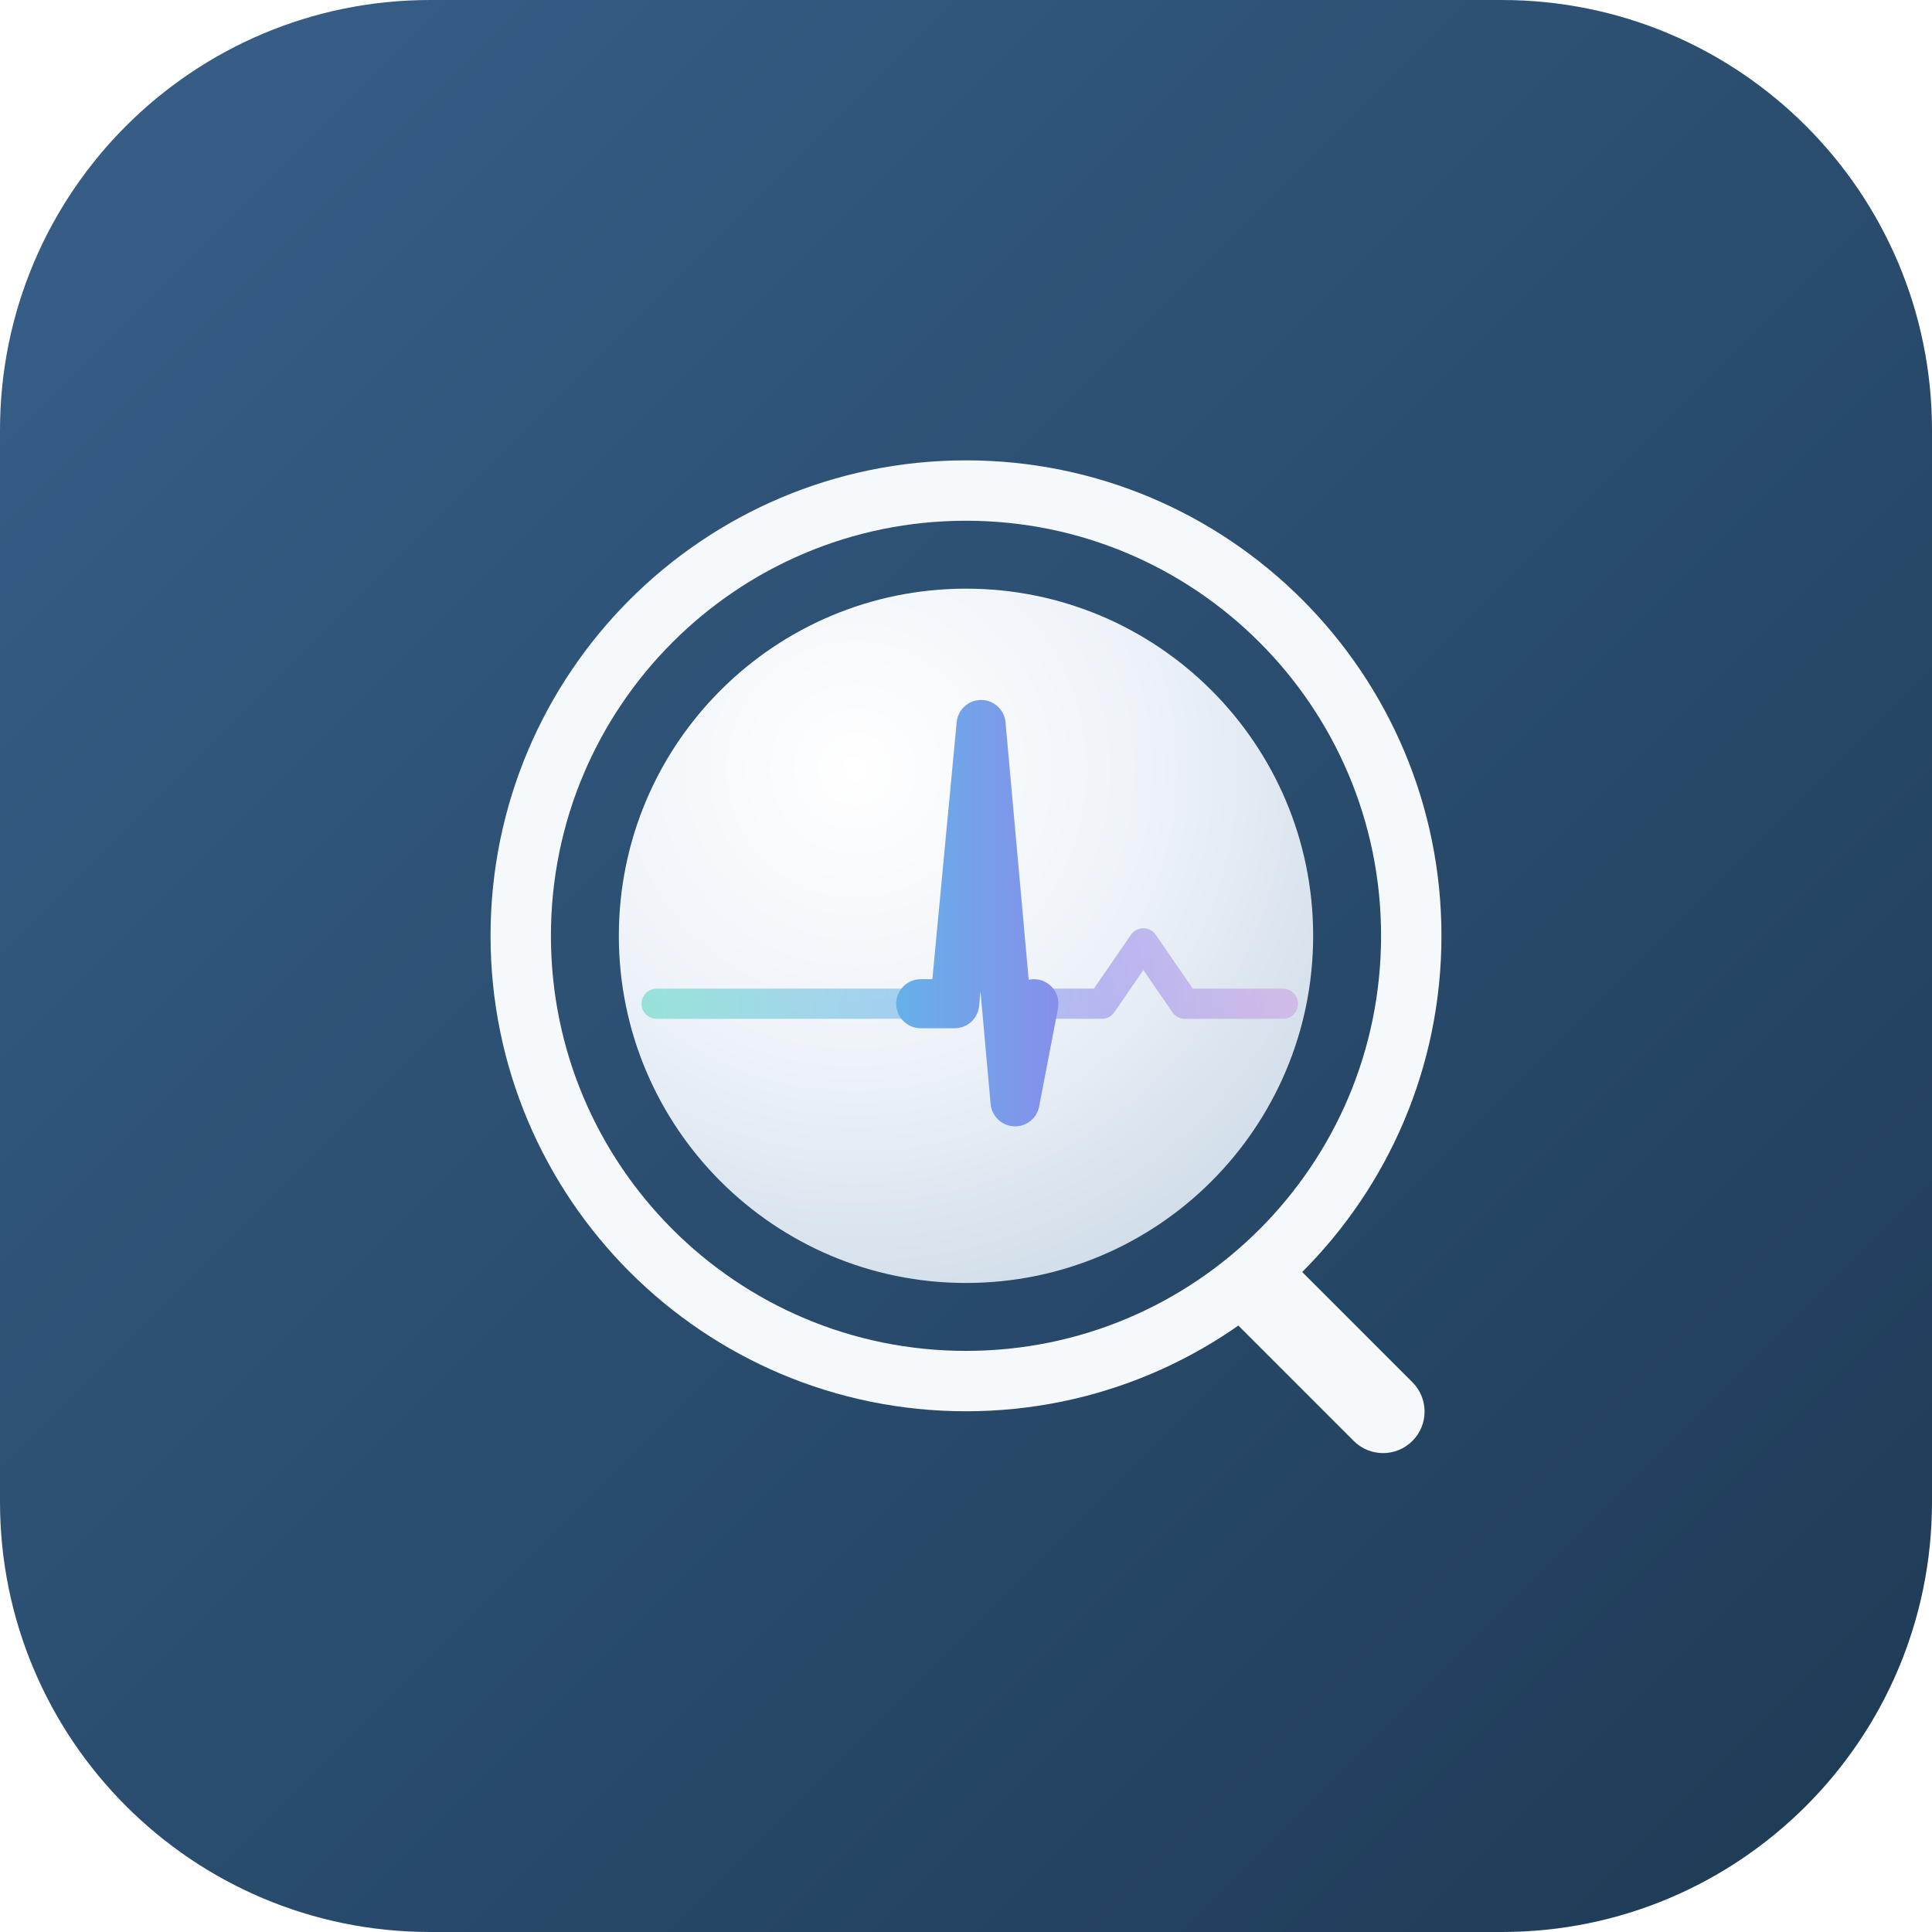
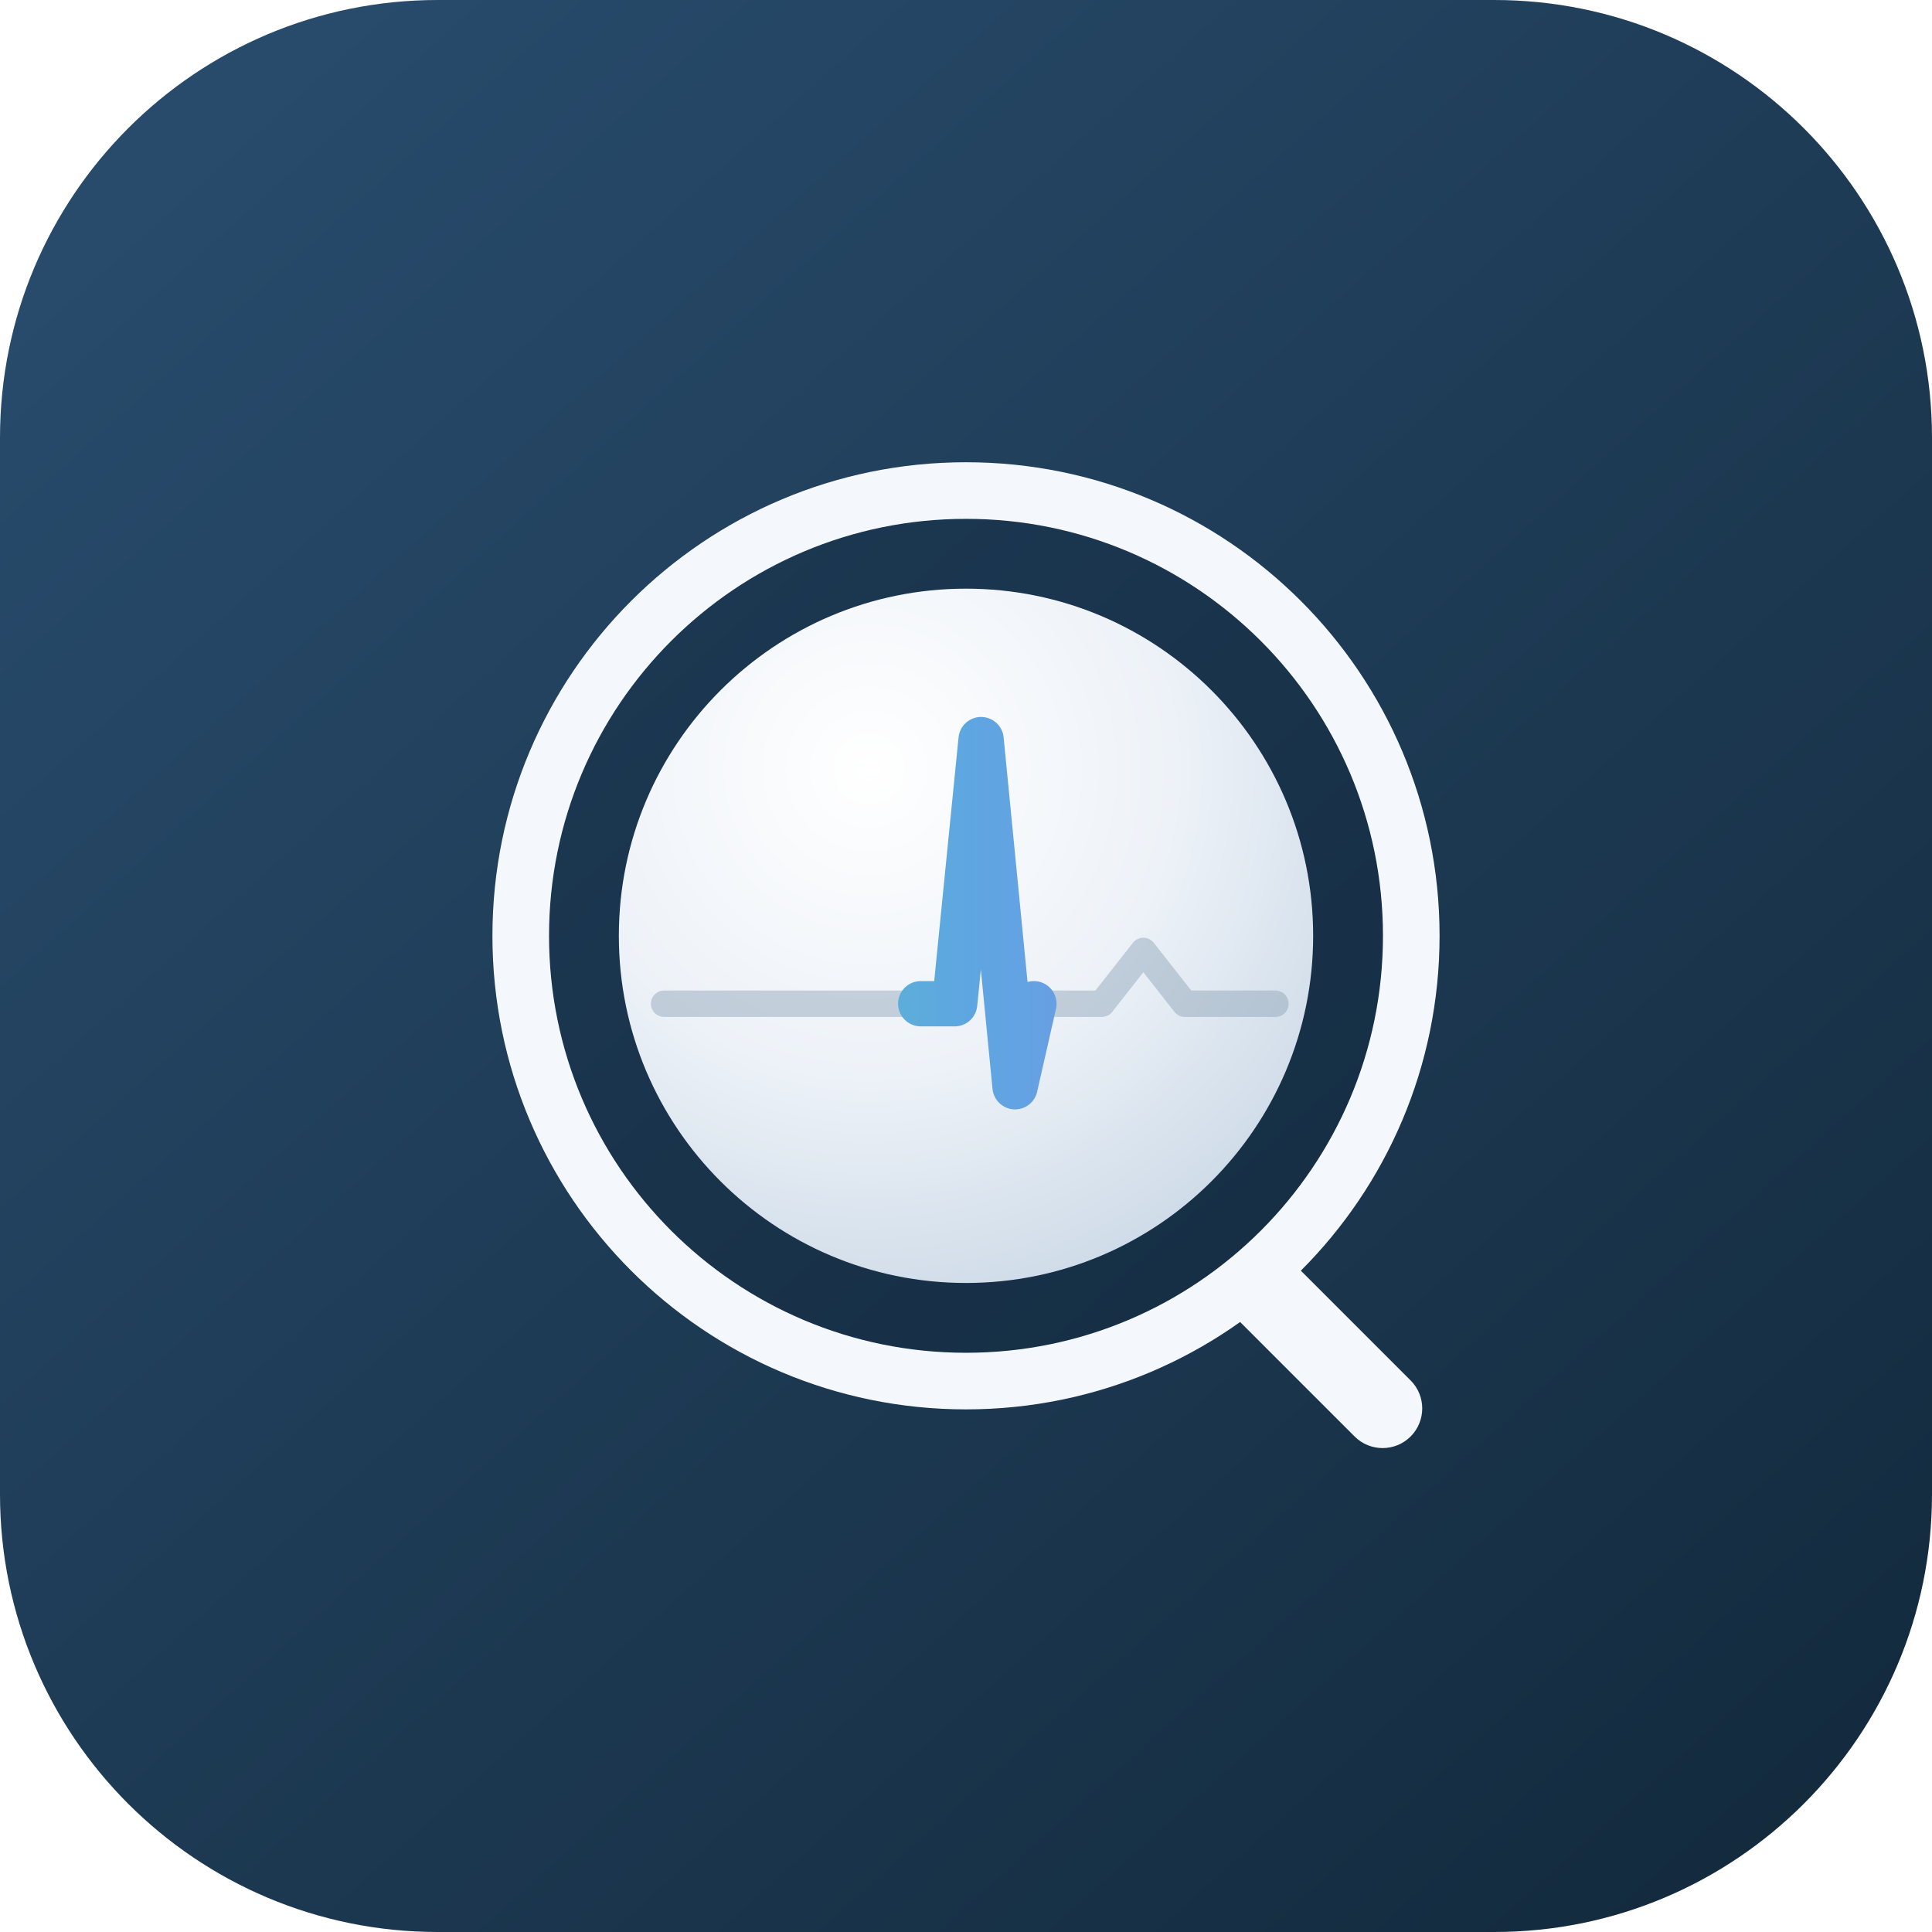
<svg xmlns="http://www.w3.org/2000/svg" width="64" height="64" viewBox="0 0 512 512" role="img" aria-label="Forensika">
  <defs>
-     <linearGradient id="bg" x1="0" y1="0" x2="1" y2="1">
-       <stop offset="0" stop-color="#37608A" />
-       <stop offset="1" stop-color="#1E3A54" />
+     <linearGradient id="bg" x1="0" y1="0" x2="0.9" y2="1">
+       <stop offset="0" stop-color="#2A4E70" />
+       <stop offset="1" stop-color="#132A3D" />
    </linearGradient>
-     <radialGradient id="g" cx="34%" cy="26%" r="84%">
+     <radialGradient id="g" cx="36%" cy="26%" r="85%">
      <stop offset="0" stop-color="#fff" />
-       <stop offset=".5" stop-color="#EEF3F9" />
-       <stop offset="1" stop-color="#CEDBE8" />
+       <stop offset=".52" stop-color="#EDF2F8" />
+       <stop offset="1" stop-color="#C9D7E5" />
    </radialGradient>
-     <linearGradient id="s" gradientUnits="userSpaceOnUse" x1="-82" y1="0" x2="84" y2="0">
-       <stop offset="0" stop-color="#54D4C2" />
-       <stop offset=".38" stop-color="#66B0E8" />
-       <stop offset=".72" stop-color="#8E86EC" />
-       <stop offset="1" stop-color="#C79BE2" />
+     <linearGradient id="p" gradientUnits="userSpaceOnUse" x1="-82" y1="0" x2="84" y2="0">
+       <stop offset="0" stop-color="#57C7BC" />
+       <stop offset=".5" stop-color="#5EA6E2" />
+       <stop offset="1" stop-color="#7E8FE6" />
    </linearGradient>
    <clipPath id="l">
      <circle cx="0" cy="0" r="92" />
    </clipPath>
  </defs>
-   <rect width="512" height="512" rx="114" fill="url(#bg)" />
+   <rect width="512" height="512" rx="116" fill="url(#bg)" />
  <g transform="translate(256,248)">
+     <circle cx="0" cy="6" r="118" fill="#0C1E2E" opacity="0.28" />
    <circle r="92" fill="url(#g)" />
    <g clip-path="url(#l)">
-       <path d="M -82 18 H -12 M 18 18 H 36 L 47 2 L 58 18 H 84" fill="none" stroke="url(#s)" stroke-width="8" opacity=".55" stroke-linecap="round" stroke-linejoin="round" />
-       <path d="M -12 18 L -3 18 L 4 -56 L 13 44 L 18 18" fill="none" stroke="url(#s)" stroke-width="13" stroke-linecap="round" stroke-linejoin="round" />
+       <path d="M -80 18 H -12 M 18 18 H 36 L 47 4 L 58 18 H 82" fill="none" stroke="#8AA0B4" stroke-width="7" opacity=".45" stroke-linecap="round" stroke-linejoin="round" />
+       <path d="M -12 18 L -3 18 L 4 -52 L 13 40 L 18 18" fill="none" stroke="url(#p)" stroke-width="12" stroke-linecap="round" stroke-linejoin="round" />
    </g>
-     <circle r="118" fill="none" stroke="#F6F9FC" stroke-width="16" />
-     <rect x="78" y="78" width="68" height="22" rx="11" transform="rotate(45 78 78)" fill="#F6F9FC" />
+     <circle r="118" fill="none" stroke="#F4F8FC" stroke-width="15" />
+     <rect x="80" y="80" width="64" height="21" rx="10.5" transform="rotate(45 80 80)" fill="#F4F8FC" />
  </g>
</svg>
